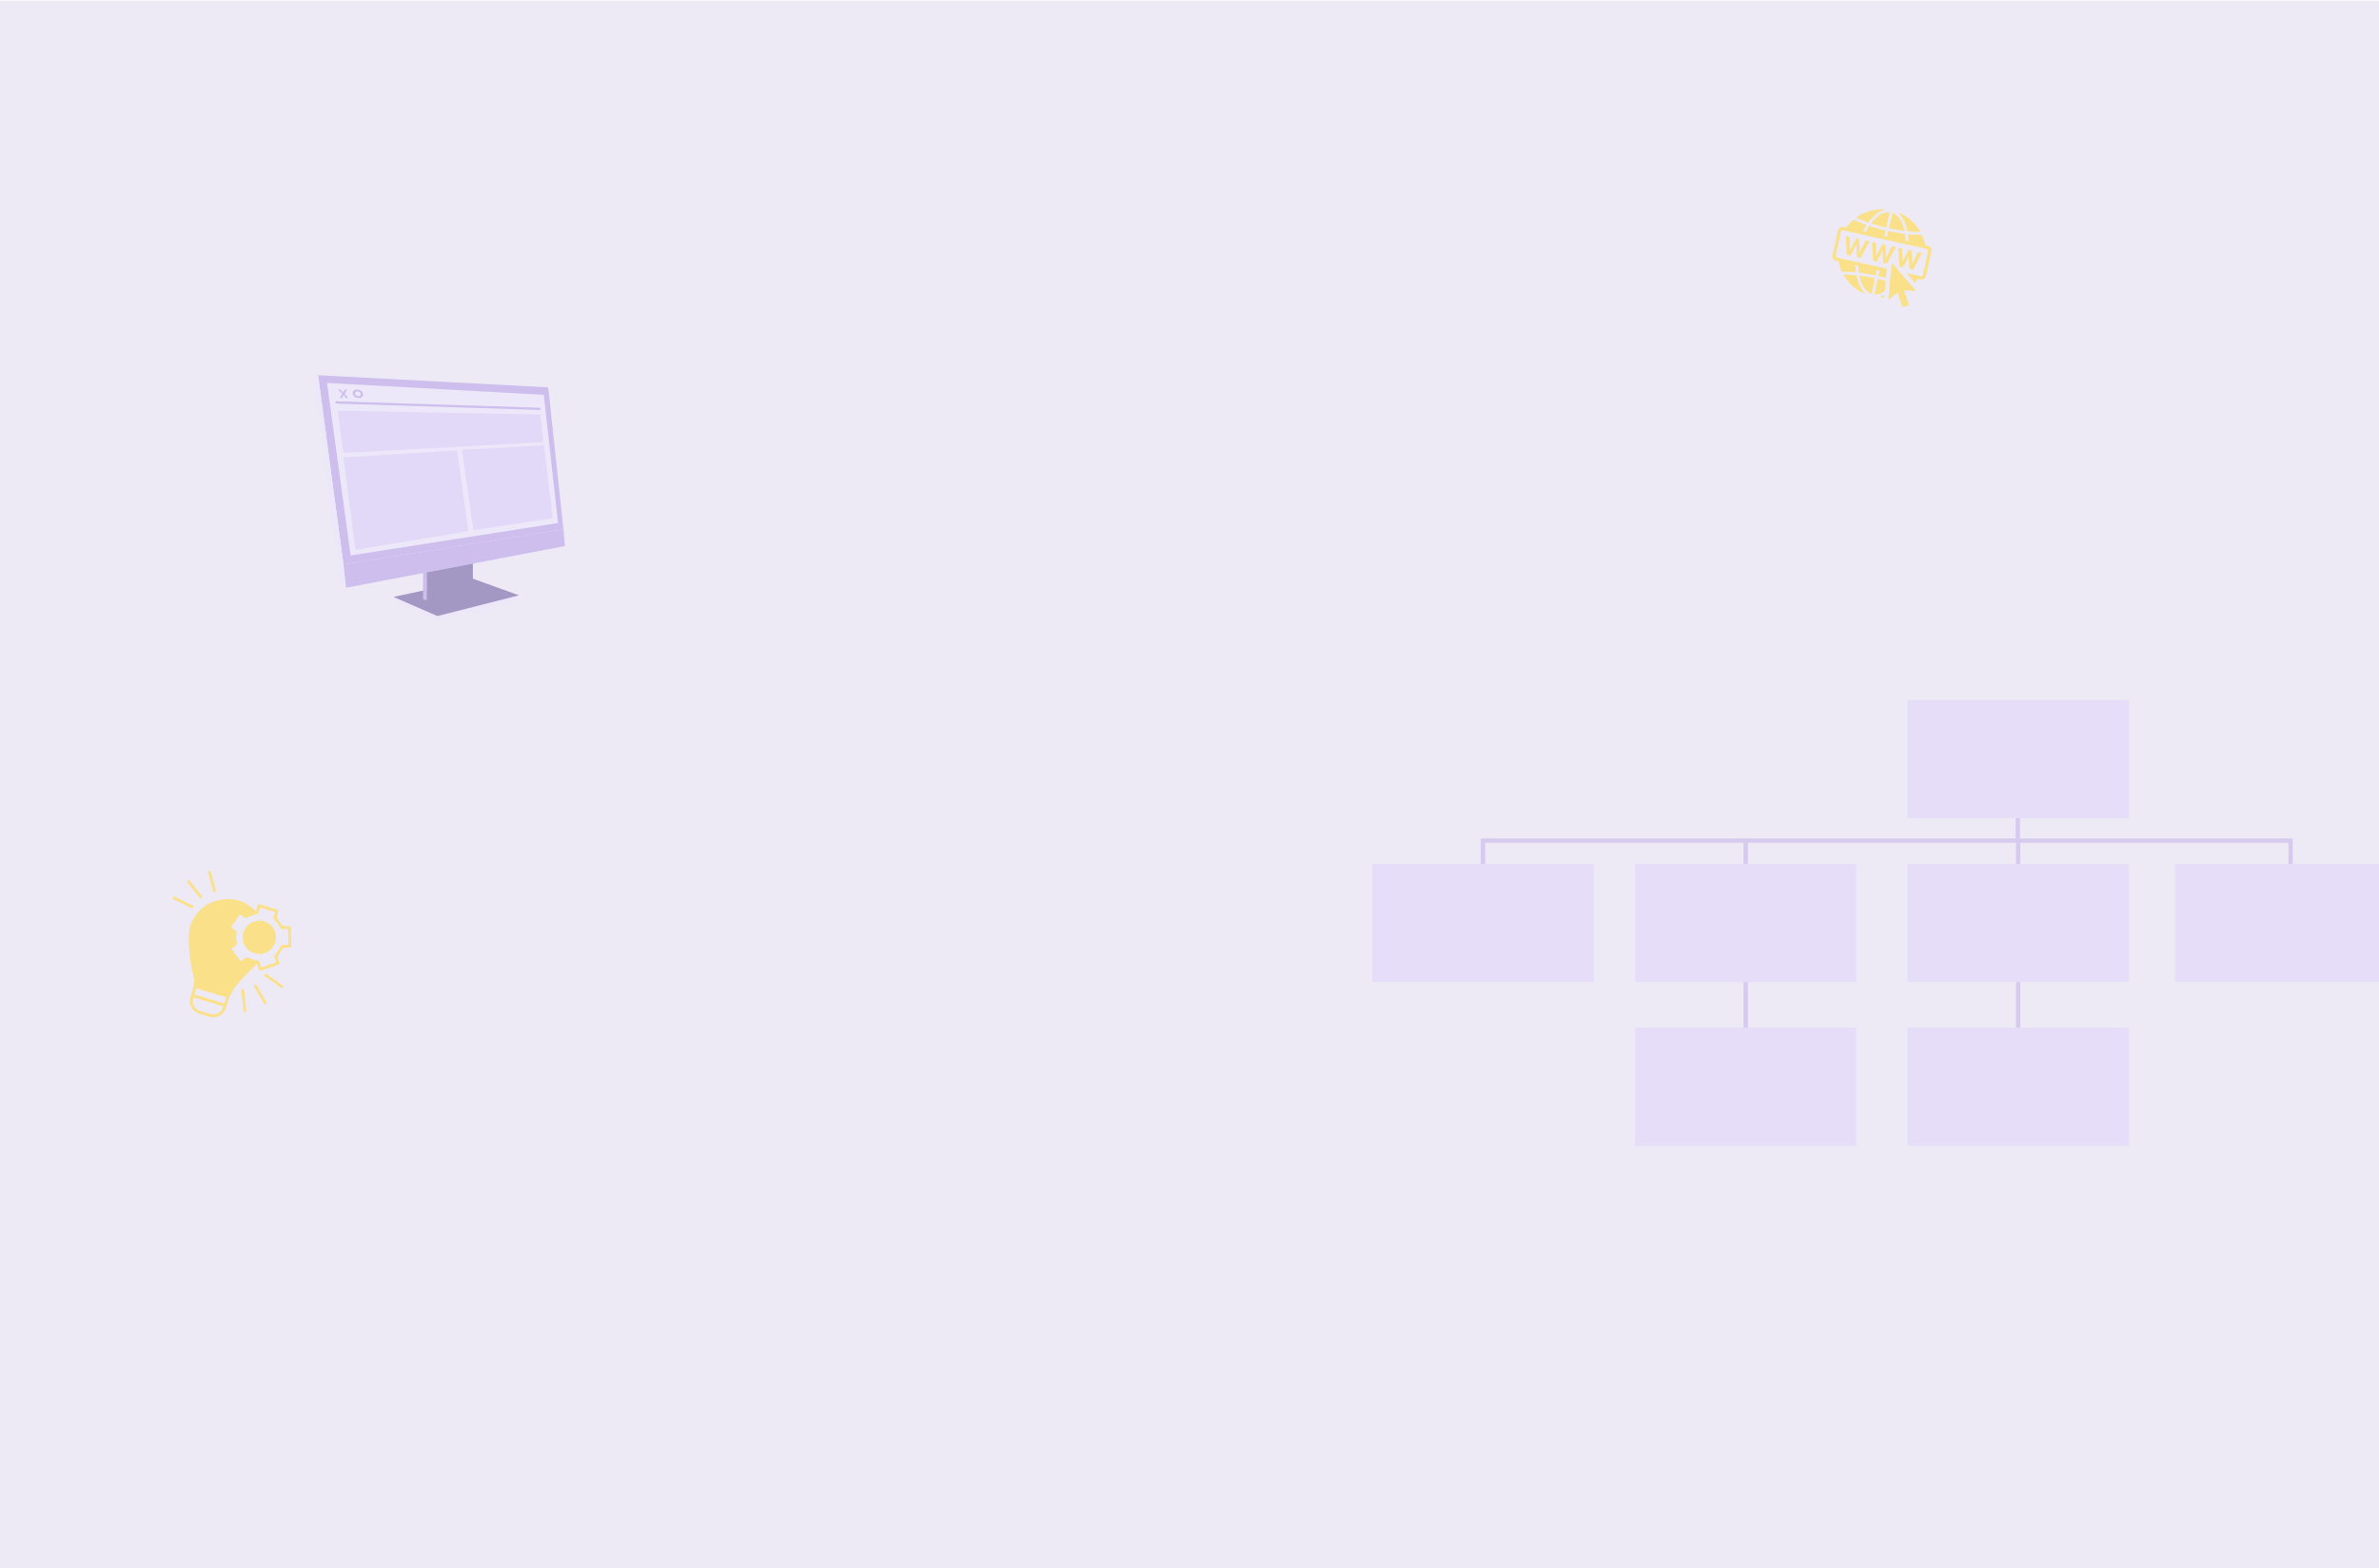
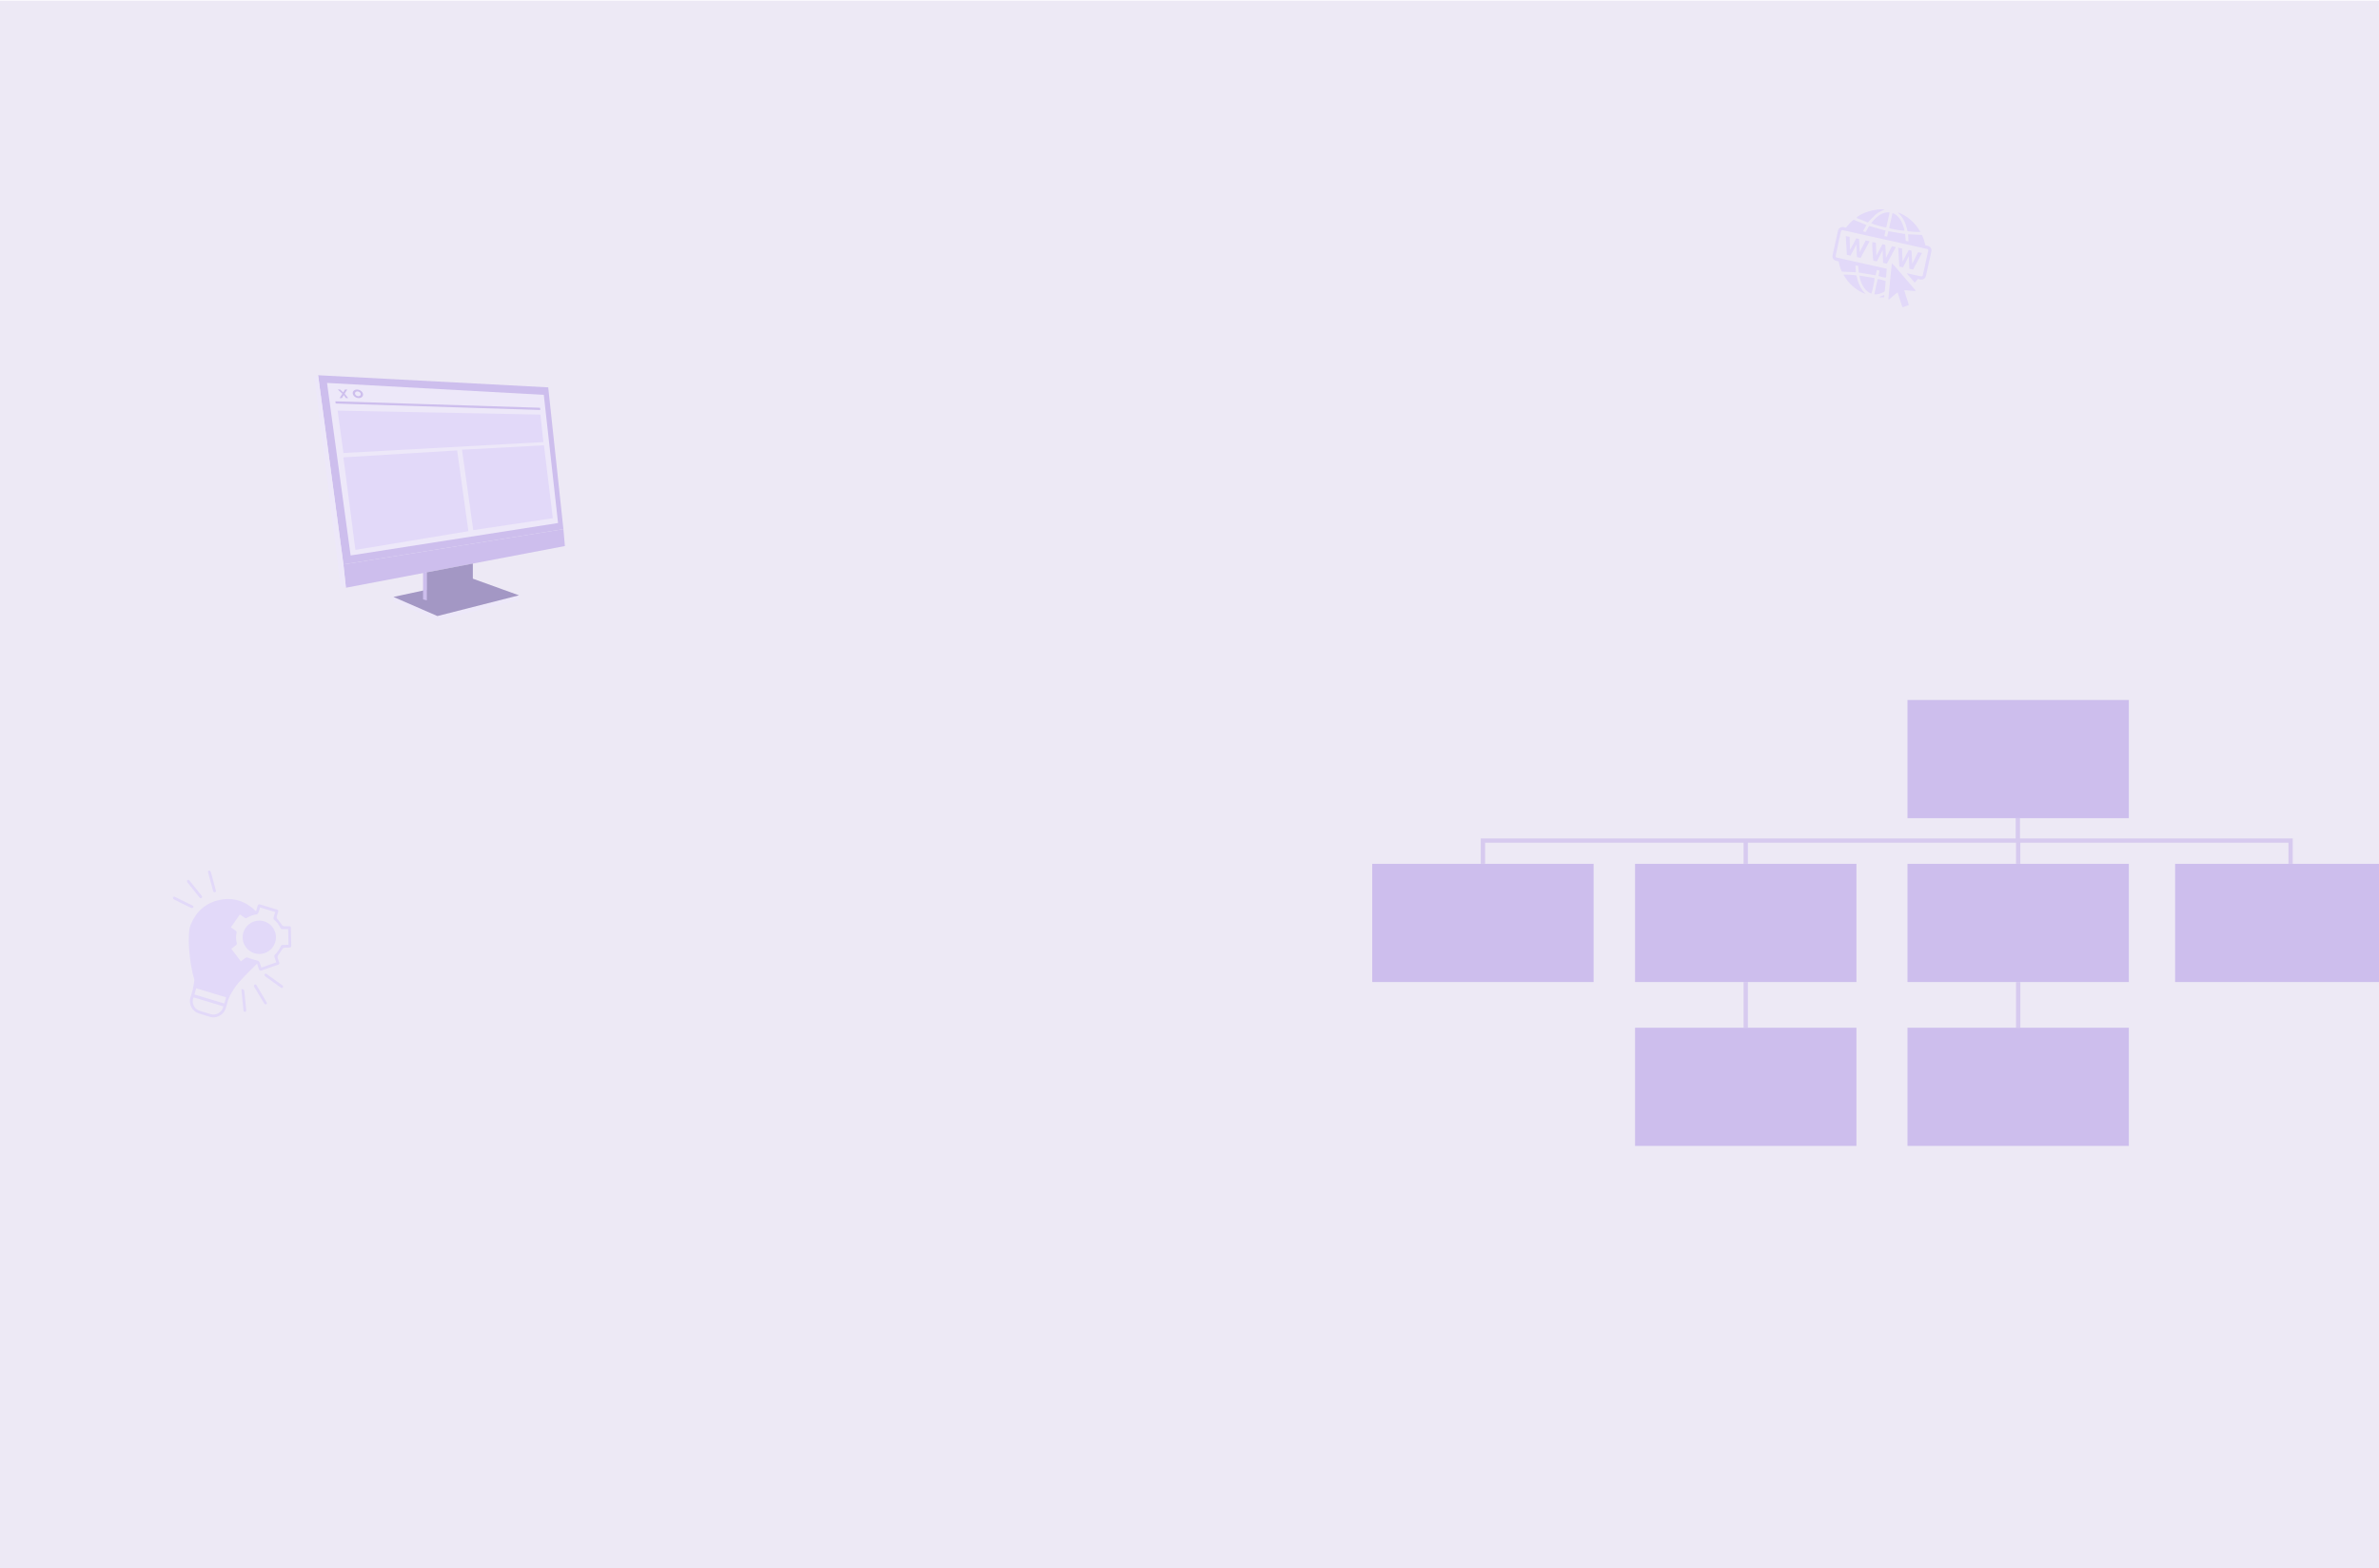
<svg xmlns="http://www.w3.org/2000/svg" id="Layer_1" data-name="Layer 1" viewBox="0 0 1638.4 1080">
  <rect y=".44" width="1638.4" height="1080" style="fill: #ede9f5;" />
  <g>
-     <rect x="1313.67" y="595.01" width="152.45" height="81.41" style="fill: #e2d9f9; opacity: .7;" />
-     <rect x="1313.67" y="482.14" width="152.45" height="81.41" style="fill: #e2d9f9; opacity: .7;" />
-     <rect x="1497.98" y="595.01" width="152.45" height="81.41" style="fill: #e2d9f9; opacity: .7;" />
-     <rect x="945.05" y="595.01" width="152.45" height="81.41" style="fill: #e2d9f9; opacity: .7;" />
-     <rect x="1313.67" y="707.89" width="152.45" height="81.41" style="fill: #e2d9f9; opacity: .7;" />
-     <rect x="1126.05" y="707.89" width="152.45" height="81.41" style="fill: #e2d9f9; opacity: .7;" />
-     <rect x="1126.05" y="595.01" width="152.45" height="81.41" style="fill: #e2d9f9; opacity: .7;" />
+     <rect x="1313.67" y="595.01" width="152.45" height="81.41" style="fill: #cdbeed;" />
+     <rect x="1313.67" y="482.14" width="152.45" height="81.41" style="fill: #cdbeed;" />
+     <rect x="1497.98" y="595.01" width="152.45" height="81.41" style="fill: #cdbeed;" />
+     <rect x="945.05" y="595.01" width="152.45" height="81.41" style="fill: #cdbeed;" />
+     <rect x="1313.67" y="707.89" width="152.45" height="81.41" style="fill: #cdbeed;" />
+     <rect x="1126.05" y="707.89" width="152.45" height="81.41" style="fill: #cdbeed;" />
+     <rect x="1126.05" y="595.01" width="152.45" height="81.41" style="fill: #cdbeed;" />
    <g style="opacity: .7;">
      <rect x="1200.8" y="676.42" width="2.97" height="31.47" style="fill: #cdbeed;" />
    </g>
    <g style="opacity: .7;">
      <rect x="1388.42" y="676.42" width="2.97" height="31.47" style="fill: #cdbeed;" />
    </g>
    <polygon points="1577.52 577.52 1576.03 577.52 1391.16 577.52 1391.16 563.55 1388.19 563.55 1388.19 577.52 1022.76 577.52 1021.28 577.52 1019.8 577.52 1019.8 595.01 1022.76 595.01 1022.76 580.49 1200.8 580.49 1200.8 595.01 1203.76 595.01 1203.76 580.49 1388.42 580.49 1388.42 595.01 1391.38 595.01 1391.38 580.49 1576.03 580.49 1576.03 595.01 1579 595.01 1579 577.52 1577.52 577.52" style="fill: #cdbeed; opacity: .7;" />
  </g>
  <g>
-     <path d="m1280.11,187.78c-.14-1.58-.28-3.05-.42-4.63l-1.88-.42c.1,1.6.19,3.15.29,4.81-3.2-.15-6.35-.3-9.58-.45-1.18-2.15-1.71-4.57-2.35-7.06-.55-.12-1.1-.21-1.63-.37-1.99-.58-2.88-2.04-2.43-4.06,1.2-5.47,2.47-10.94,3.63-16.42.46-2.21,2.47-3.23,4.29-2.69.4.12.81.19,1.31.3,1.58-1.97,3.16-3.92,5.23-5.43,2.93,1.22,5.83,2.43,8.8,3.67-.8,1.45-1.54,2.78-2.3,4.16.53.49,1.16.39,1.79.62.79-1.38,1.54-2.7,2.37-4.15,3.77,1.05,7.48,2.09,11.35,3.17l-.83,3.75,1.9.42.83-3.74c3.92.65,7.67,1.27,11.55,1.91.15,1.57.3,3.08.45,4.68l1.88.42c-.09-1.61-.17-3.16-.26-4.89,3.17.15,6.3.29,9.5.44,1.15,2.19,1.77,4.58,2.4,7.13.5.11,1.04.21,1.57.35,1.97.55,2.96,2.04,2.53,4.03-1.19,5.52-2.42,11.04-3.68,16.55-.47,2.05-2.03,2.99-4.1,2.62-.5-.09-.99-.22-1.49-.33-.73.85-1.39,1.63-2.16,2.54-1.82-2.11-3.56-4.14-5.51-6.4.59.06.88.07,1.16.13,2.69.59,5.38,1.2,8.07,1.79,1.51.33,1.63.25,1.98-1.31,1.16-5.2,2.32-10.4,3.47-15.6.33-1.5.24-1.64-1.3-1.99-9.21-2.06-18.42-4.1-27.63-6.16-9.58-2.13-19.15-4.27-28.73-6.4-1.92-.43-2.12-.31-2.55,1.65-1.1,5.06-2.19,10.13-3.28,15.2-.09.44-.11.9-.18,1.49.66.2,1.21.41,1.78.54,10.58,2.36,21.16,4.72,31.73,7.07.54.12,1.08.24,1.72.38-.18,2.12-.34,4.1-.51,6.05-.92.17-2.8-.23-5.21-1.09l.82-3.67-1.92-.43-.82,3.68c-3.94-.65-7.69-1.27-11.64-1.92Z" style="fill: #fae189;" />
-     <path d="m1310.32,211.66c-.87-1.8-1.27-3.52-1.83-5.19-.54-1.63-1.06-3.26-1.65-5.07-2.2,1.59-4.01,3.39-6.1,5.02-.11-.32-.22-.5-.21-.65.73-8.1,1.48-16.2,2.38-24.36,2.08,1.87,3.75,4.03,5.54,6.07,1.85,2.1,3.66,4.24,5.48,6.36,1.79,2.08,3.57,4.16,5.48,6.38-1.48.45-2.74,0-3.99-.05-1.28-.05-2.54-.3-4.04-.23,1.11,3.47,2.15,6.73,3.22,10.07-1.32.86-2.77,1.02-4.29,1.65Z" style="fill: #fae189;" />
-     <path d="m1302.95,169.62l2.66.59c-1.98,3.91-4.12,7.59-6.15,11.42l-2.57-.57c-.11-2.8-.22-5.58-.34-8.69-1.42,2.72-2.7,5.18-4.02,7.71l-2.34-.52c-.36-.99-1-11.67-.74-12.93l2.44.54c.11,2.87.22,5.78.34,9,1.49-2.83,2.82-5.37,4.19-7.97l1.97.44c.14,2.84.29,5.76.46,9.03,1.46-2.86,2.76-5.43,4.09-8.04Z" style="fill: #fae189;" />
-     <path d="m1307.29,170.58l2.63.59c.12,2.89.23,5.8.37,9.02,1.5-2.85,2.85-5.41,4.21-7.97.43.06.76.08,1.07.15.27.06.52.16.89.27.14,2.94.29,5.85.45,9.1,1.46-2.87,2.76-5.43,4.1-8.06l2.65.59c-1.96,3.88-4.1,7.56-6.13,11.39l-2.56-.57c-.12-2.77-.23-5.55-.36-8.66-1.43,2.73-2.72,5.21-4.03,7.72l-2.53-.56c-.25-4.27-.49-8.53-.75-13Z" style="fill: #fae189;" />
-     <path d="m1278.84,177.07c-.11-2.86-.22-5.6-.34-8.69-1.44,2.74-2.74,5.21-4.06,7.71l-2.52-.56c-.25-4.26-.5-8.51-.76-12.94l2.67.59c.1,2.86.2,5.73.3,8.6.06.02.13.04.19.05,1.35-2.54,2.69-5.09,4.06-7.68l1.93.43c.15,2.91.31,5.83.48,9.05,1.44-2.83,2.74-5.38,4.08-8.01l2.7.6c-2.1,3.88-4.14,7.63-6.19,11.4l-2.54-.57Z" style="fill: #fae189;" />
-     <path d="m1280.51,189.83c3.65.6,7.09,1.17,10.48,1.72.15,1.11-1.48,8.85-2.21,10.66-1.01-.22-1.82-.81-2.62-1.42-1.7-1.32-2.83-3.08-3.77-4.97-.89-1.8-1.43-3.72-1.89-5.99Z" style="fill: #fae189;" />
-     <path d="m1288.76,153.79c.07-.15.11-.34.22-.47,1.86-2.28,3.87-4.4,6.52-5.8,1.82-.96,3.67-1.4,5.77-1.23,0,1.2-.44,2.33-.66,3.48-.22,1.14-.5,2.27-.75,3.41-.26,1.17-.52,2.33-.77,3.45-1.53.04-9.07-2.06-10.33-2.83Z" style="fill: #fae189;" />
-     <path d="m1311.52,158.9c-1.62.08-9.32-1.23-10.48-1.79.76-3.42,1.52-6.85,2.31-10.36,1.41.4,2.46,1.21,3.43,2.14,1.93,1.86,3.1,4.17,3.93,6.68.36,1.08.84,2.15.82,3.34Z" style="fill: #fae189;" />
-     <path d="m1269.51,189.18c3.18-.11,6.03.18,8.95.46,1.1,4.89,2.76,9.43,6.52,12.92-6.7-2.54-11.73-6.97-15.47-13.38Z" style="fill: #fae189;" />
-     <path d="m1297.91,144.44c-2.34.74-4.51,1.84-6.31,3.5-1.77,1.63-3.41,3.42-5.26,5.3-2.5-1-5.16-2.07-7.88-3.16,2.85-3.51,14.35-6.85,19.45-5.64Z" style="fill: #fae189;" />
-     <path d="m1307.37,146.34c6.54,2.65,11.55,7.06,15.24,13.42-3.08.07-5.91-.15-8.87-.46-.21-.81-.43-1.61-.63-2.42-.76-3.02-1.96-5.84-3.96-8.26-.59-.71-1.26-1.36-1.89-2.03.04-.08.08-.16.11-.24Z" style="fill: #fae189;" />
-     <path d="m1293.14,192.22c1.99.16,3.65.86,5.48,1.36-.1,1.34-.18,2.58-.28,3.82-.06.79-.15,1.58-.22,2.36-.05.53-.19.99-.7,1.28-1.97,1.12-4.03,1.91-6.54,1.7.65-3.56,1.52-7,2.27-10.53Z" style="fill: #fae189;" />
-     <path d="m1294.32,204.53c1.06-.42,2.12-.84,3.22-1.28.37.46.17.92-.03,1.54-1.05,0-2.11-.02-3.17-.03,0-.08-.01-.15-.02-.23Z" style="fill: #fae189;" />
+     <path d="m1280.11,187.78c-.14-1.58-.28-3.05-.42-4.63l-1.88-.42c.1,1.6.19,3.15.29,4.81-3.2-.15-6.35-.3-9.58-.45-1.18-2.15-1.71-4.57-2.35-7.06-.55-.12-1.1-.21-1.63-.37-1.99-.58-2.88-2.04-2.43-4.06,1.2-5.47,2.47-10.94,3.63-16.42.46-2.21,2.47-3.23,4.29-2.69.4.12.81.19,1.31.3,1.58-1.97,3.16-3.92,5.23-5.43,2.93,1.22,5.83,2.43,8.8,3.67-.8,1.45-1.54,2.78-2.3,4.16.53.49,1.16.39,1.79.62.79-1.38,1.54-2.7,2.37-4.15,3.77,1.05,7.48,2.09,11.35,3.17-.28,1.27-.55,2.47-.83,3.75l1.9.42c.28-1.24.55-2.45.83-3.74,3.92.65,7.67,1.27,11.55,1.91.15,1.57.3,3.08.45,4.68l1.88.42c-.09-1.61-.17-3.16-.26-4.89,3.17.15,6.3.29,9.5.44,1.15,2.19,1.77,4.58,2.4,7.13.5.11,1.04.21,1.57.35,1.97.55,2.96,2.04,2.53,4.03-1.19,5.52-2.42,11.04-3.68,16.55-.47,2.05-2.03,2.99-4.1,2.62-.5-.09-.99-.22-1.49-.33-.73.85-1.39,1.63-2.16,2.54-1.82-2.11-3.56-4.14-5.51-6.4.59.06.88.07,1.16.13,2.69.59,5.38,1.2,8.07,1.79,1.51.33,1.63.25,1.98-1.31,1.16-5.2,2.32-10.4,3.47-15.6.33-1.5.24-1.64-1.3-1.99-9.21-2.06-18.42-4.1-27.63-6.16-9.58-2.13-19.15-4.27-28.73-6.4-1.92-.43-2.12-.31-2.55,1.65-1.1,5.06-2.19,10.13-3.28,15.2-.09.44-.11.9-.18,1.49.66.2,1.21.41,1.78.54,10.58,2.36,21.16,4.72,31.73,7.07.54.12,1.08.24,1.72.38-.18,2.12-.34,4.1-.51,6.05-.92.17-2.8-.23-5.21-1.09.26-1.17.53-2.37.82-3.67-.69-.15-1.21-.27-1.92-.43-.27,1.2-.53,2.4-.82,3.68-3.94-.65-7.69-1.27-11.64-1.92Z" style="fill: #e2d9f9;" />
+     <path d="m1310.32,211.66c-.87-1.8-1.27-3.52-1.83-5.19-.54-1.63-1.06-3.26-1.65-5.07-2.2,1.59-4.01,3.39-6.1,5.02-.11-.32-.22-.5-.21-.65.73-8.1,1.48-16.2,2.38-24.36,2.08,1.87,3.75,4.03,5.54,6.07,1.85,2.1,3.66,4.24,5.48,6.36,1.79,2.08,3.57,4.16,5.48,6.38-1.48.45-2.74,0-3.99-.05-1.28-.05-2.54-.3-4.04-.23,1.11,3.47,2.15,6.73,3.22,10.07-1.32.86-2.77,1.02-4.29,1.65Z" style="fill: #e2d9f9;" />
+     <path d="m1302.95,169.62l2.66.59c-1.98,3.91-4.12,7.59-6.15,11.42-.86-.19-1.66-.37-2.57-.57-.11-2.8-.22-5.58-.34-8.69-1.42,2.72-2.7,5.18-4.02,7.71-.82-.18-1.57-.35-2.34-.52-.36-.99-1-11.67-.74-12.93l2.44.54c.11,2.87.22,5.78.34,9,1.49-2.83,2.82-5.37,4.19-7.97.64.14,1.21.27,1.97.44.14,2.84.29,5.76.46,9.03,1.46-2.86,2.76-5.43,4.09-8.04Z" style="fill: #e2d9f9;" />
+     <path d="m1307.29,170.58c1.02.23,1.74.39,2.63.59.12,2.89.23,5.8.37,9.02,1.5-2.85,2.85-5.41,4.21-7.97.43.06.76.08,1.07.15.27.06.52.16.89.27.14,2.94.29,5.85.45,9.1,1.46-2.87,2.76-5.43,4.1-8.06.87.19,1.67.37,2.65.59-1.96,3.88-4.1,7.56-6.13,11.39l-2.56-.57c-.12-2.77-.23-5.55-.36-8.66-1.43,2.73-2.72,5.21-4.03,7.72-.87-.19-1.63-.36-2.53-.56-.25-4.27-.49-8.53-.75-13Z" style="fill: #e2d9f9;" />
+     <path d="m1278.84,177.07c-.11-2.86-.22-5.6-.34-8.69-1.44,2.74-2.74,5.21-4.06,7.71l-2.52-.56c-.25-4.26-.5-8.51-.76-12.94l2.67.59c.1,2.86.2,5.73.3,8.6.06.02.13.04.19.05,1.35-2.54,2.69-5.09,4.06-7.68.66.15,1.23.27,1.93.43.15,2.91.31,5.83.48,9.05,1.44-2.83,2.74-5.38,4.08-8.01l2.7.6c-2.1,3.88-4.14,7.63-6.19,11.4-.89-.2-1.65-.37-2.54-.57Z" style="fill: #e2d9f9;" />
+     <path d="m1280.51,189.83c3.65.6,7.09,1.17,10.48,1.72.15,1.11-1.48,8.85-2.21,10.66-1.01-.22-1.82-.81-2.62-1.42-1.7-1.32-2.83-3.08-3.77-4.97-.89-1.8-1.43-3.72-1.89-5.99Z" style="fill: #e2d9f9;" />
+     <path d="m1288.76,153.79c.07-.15.11-.34.22-.47,1.86-2.28,3.87-4.4,6.52-5.8,1.82-.96,3.67-1.4,5.77-1.23,0,1.2-.44,2.33-.66,3.48-.22,1.14-.5,2.27-.75,3.41-.26,1.17-.52,2.33-.77,3.45-1.53.04-9.07-2.06-10.33-2.83Z" style="fill: #e2d9f9;" />
+     <path d="m1311.52,158.9c-1.62.08-9.32-1.23-10.48-1.79.76-3.42,1.52-6.85,2.31-10.36,1.41.4,2.46,1.21,3.43,2.14,1.93,1.86,3.1,4.17,3.93,6.68.36,1.08.84,2.15.82,3.34Z" style="fill: #e2d9f9;" />
+     <path d="m1269.51,189.18c3.18-.11,6.03.18,8.95.46,1.1,4.89,2.76,9.43,6.52,12.92-6.7-2.54-11.73-6.97-15.47-13.38Z" style="fill: #e2d9f9;" />
+     <path d="m1297.91,144.44c-2.34.74-4.51,1.84-6.31,3.5-1.77,1.63-3.41,3.42-5.26,5.3-2.5-1-5.16-2.07-7.88-3.16,2.85-3.51,14.35-6.85,19.45-5.64Z" style="fill: #e2d9f9;" />
+     <path d="m1307.37,146.34c6.54,2.65,11.55,7.06,15.24,13.42-3.08.07-5.91-.15-8.87-.46-.21-.81-.43-1.61-.63-2.42-.76-3.02-1.96-5.84-3.96-8.26-.59-.71-1.26-1.36-1.89-2.03.04-.08.08-.16.11-.24Z" style="fill: #e2d9f9;" />
+     <path d="m1293.14,192.22c1.99.16,3.65.86,5.48,1.36-.1,1.34-.18,2.58-.28,3.82-.06.79-.15,1.58-.22,2.36-.05.53-.19.99-.7,1.28-1.97,1.12-4.03,1.91-6.54,1.7.65-3.56,1.52-7,2.27-10.53Z" style="fill: #e2d9f9;" />
+     <path d="m1294.32,204.53c1.06-.42,2.12-.84,3.22-1.28.37.46.17.92-.03,1.54-1.05,0-2.11-.02-3.17-.03,0-.08-.01-.15-.02-.23Z" style="fill: #e2d9f9;" />
  </g>
  <g>
    <polygon points="270.96 411.16 270.96 414.15 301.28 427.41 301.28 424.33 270.96 411.16" style="fill: #ede8f9;" />
    <polygon points="357.41 410.05 357.41 413.04 301.28 427.41 301.28 424.33 357.41 410.05" style="fill: #ede8f9;" />
    <polygon points="236.51 388.76 388.02 364.48 377.56 266.81 219.07 258.46 236.51 388.76" style="fill: #cdbeed;" />
    <polygon points="374.51 271.97 225.22 263.76 241.47 382.6 384.32 360.26 374.51 271.97" style="fill: #ede8f9;" />
    <polygon points="238.22 404.83 389.04 376.11 388.02 364.48 236.51 388.76 238.22 404.83" style="fill: #cdbeed;" />
    <polygon points="238.22 404.83 234.63 403.75 216.5 259.65 219.07 258.46 236.51 388.76 238.22 404.83" style="fill: #ede8f9;" />
    <polygon points="325.64 388.18 325.64 398.59 357.41 410.05 301.23 424.33 270.96 411.16 293.71 406.26 293.67 394.27 325.64 388.18" style="fill: #a397c4;" />
    <polygon points="291.36 394.6 291.36 412.87 293.96 413.51 293.97 394.1 291.36 394.6" style="fill: #cdbeed;" />
    <polygon points="372.18 285.57 232.52 282.85 236.51 312.03 374.24 304.5 372.18 285.57" style="fill: #e2d9f9;" />
    <polygon points="372.09 282.4 231.18 277.96 230.95 276.41 371.93 280.86 372.09 282.4" style="fill: #cdbeed;" />
-     <path d="m247.09,274.21c-1.93,0-3.78-1.33-4.12-2.95s.95-2.95,2.89-2.95,3.78,1.33,4.12,2.95-.95,2.95-2.89,2.95Zm-.96-4.61c-1.08,0-1.81.74-1.62,1.66s1.23,1.66,2.31,1.66,1.81-.74,1.62-1.66-1.23-1.66-2.31-1.66Z" style="fill: #cdbeed;" />
+     <path d="m247.09,274.21c-1.93,0-3.78-1.33-4.12-2.95s.95-2.95,2.89-2.95,3.78,1.33,4.12,2.95c.34,1.63-.95,2.95-2.89,2.95Zm-.96-4.61c-1.08,0-1.81.74-1.62,1.66s1.23,1.66,2.31,1.66,1.81-.74,1.62-1.66c-.19-.91-1.23-1.66-2.31-1.66Z" style="fill: #cdbeed;" />
    <polygon points="238.22 274.21 236.77 272.09 235.48 274.21 233.89 274.21 235.79 271.2 232.63 268.3 234.23 268.3 236.36 270.32 237.57 268.3 239.17 268.3 237.33 271.2 239.81 274.21 238.22 274.21" style="fill: #cdbeed;" />
    <polygon points="314.83 310.24 236.51 315.03 244.76 378.76 322.58 365.87 314.83 310.24" style="fill: #e2d9f9;" />
    <polygon points="374.62 306.74 318.18 309.75 325.91 365.14 380.73 356.94 374.62 306.74" style="fill: #e2d9f9;" />
  </g>
  <g>
-     <path d="m200.37,639.14c-.02-.86-.43-1.23-1.29-1.19-1.16.05-2.33.11-3.49.04-.42-.03-.93-.33-1.21-.67-1.21-1.49-2.37-3.02-3.49-4.58-.23-.32-.41-.85-.33-1.22.25-1.13.61-2.25.99-3.35.32-.93,0-1.45-.9-1.72-3.81-1.14-7.62-2.29-11.43-3.45-.95-.29-1.53-.05-1.8.97-.31,1.19-.7,2.36-1.09,3.66-7.13-6.85-15.42-9.76-25.02-7.76-9.57,1.99-16.13,7.83-19.91,16.86h0c-2.68,6.08-1.27,25.86,2.48,38.29-.35,2.15-.61,4.32-1.09,6.45-.43,1.92-1.13,3.77-1.67,5.67-1.33,4.68,1.32,9.56,5.96,10.99,2.5.77,4.99,1.53,7.5,2.26,2.13.62,4.21.39,6.21-.56,2.51-1.19,4.06-3.2,4.88-5.82.84-2.68,1.33-5.55,2.61-8,1.74-3.32,3.79-6.57,6.24-9.39,3.86-4.43,8.18-8.46,12.49-12.85.52,1.49.95,2.64,1.33,3.82.3.92.84,1.18,1.75.86,3.79-1.33,7.58-2.65,11.37-3.96.85-.29,1.14-.79.82-1.66-.4-1.09-.83-2.18-1.12-3.31-.1-.4.03-.98.26-1.34,1.06-1.64,2.19-3.25,3.33-4.83.19-.27.58-.53.89-.55,1.24-.09,2.48-.1,3.72-.11.85-.01,1.25-.42,1.24-1.27-.09-4.09-.18-8.18-.26-12.27Zm-55,59.46c-2.67-.75-5.32-1.56-7.96-2.41-3.75-1.21-5.67-5.47-4.14-9.23,6.82,2.06,13.65,4.12,20.55,6.21-.64,3.79-4.8,6.46-8.45,5.43Zm9.1-7.4c-6.87-2.08-13.68-4.13-20.59-6.22.42-1.37.84-2.77,1.28-4.24,6.82,2.06,13.64,4.12,20.59,6.22-.43,1.43-.85,2.8-1.28,4.24Zm40.36-40.36c-.73,0-1.2.24-1.49.94-.91,2.27-2.34,4.18-4.09,5.88-.3.29-.35,1.04-.23,1.5.33,1.23.81,2.42,1.25,3.7-3.44,1.21-6.77,2.37-10.27,3.6-.41-1.17-.85-2.27-1.17-3.41-.25-.9-.76-1.2-1.67-1.42-2.09-.5-4.15-1.12-6.16-1.87-.91-.34-1.56-.37-2.3.26-.88.74-1.83,1.4-2.82,2.16-2.23-2.94-4.37-5.77-6.58-8.67,1.04-.79,1.98-1.54,2.96-2.23.7-.49.99-1.01.76-1.92-.55-2.2-.63-4.45-.12-6.68.18-.79-.08-1.29-.74-1.72-1.03-.68-2.03-1.41-3.15-2.19,2.08-2.99,4.1-5.9,6.19-8.91,1.1.75,2.15,1.41,3.13,2.16.63.47,1.16.55,1.85.12,2-1.25,4.21-1.94,6.54-2.32.46-.07,1.03-.6,1.22-1.05.48-1.18.78-2.43,1.17-3.72,3.51,1.06,6.91,2.09,10.42,3.15-.38,1.26-.71,2.45-1.11,3.62-.26.75-.1,1.3.51,1.8,1.8,1.48,3.15,3.31,4.11,5.43.31.68.72.96,1.49.91,1.27-.07,2.55-.04,3.93-.05.07,3.65.14,7.2.22,10.84-1.39.03-2.63.09-3.86.09Z" style="fill: #fae189;" />
-     <path d="m133.1,625.07c.43-.6-.01-1.11-.63-1.41-1.19-.58-2.38-1.17-3.56-1.75-2.84-1.4-5.68-2.8-8.81-4.34-.25.11-.97.26-1.01.51-.06.43.18,1.17.52,1.34,4,2.05,8.03,4.04,12.09,5.97.36.17,1.19,0,1.41-.31Z" style="fill: #fae189;" />
-     <path d="m137.22,617.96c.42.52.89,1.07,1.59.53.77-.59.33-1.2-.12-1.76-2.69-3.35-5.38-6.69-8.07-10.03-.2-.25-.45-.45-.76-.76-.34.16-.92.27-.97.48-.09.44-.05,1.06.21,1.39,2.68,3.41,5.4,6.77,8.12,10.15Z" style="fill: #fae189;" />
-     <path d="m168.79,687.95c-.19-1.88-.33-3.76-.6-5.62-.06-.39-.54-.81-.94-1.01-.31-.16-.79,0-1.19.01.1.21.19.41.29.62,0,.28-.03.56,0,.83.43,4.31.87,8.62,1.3,12.92.07.67.19,1.37,1.09,1.25.87-.11.88-.79.82-1.47-.25-2.51-.51-5.03-.77-7.54Z" style="fill: #fae189;" />
-     <path d="m176.88,678.96c-.34-.58-.75-1.17-1.52-.7-.71.44-.52,1.06-.15,1.68,1.07,1.79,2.13,3.59,3.19,5.38,1.15,1.93,2.27,3.88,3.47,5.78.22.35.69.63,1.09.74.23.06.57-.29.97-.52-.19-.5-.29-.92-.5-1.28-2.18-3.7-4.37-7.39-6.56-11.09Z" style="fill: #fae189;" />
-     <path d="m194.17,678.48c-3.39-2.43-6.77-4.86-10.16-7.3-.23-.16-.46-.31-.91-.62-.3.18-.96.4-.96.63,0,.46.22,1.1.58,1.36,3.42,2.53,6.89,4.99,10.34,7.47.58.41,1.19.89,1.76.09.56-.78-.05-1.22-.64-1.64Z" style="fill: #fae189;" />
-     <path d="m143.47,601.54c1.07,3.95,2.15,7.9,3.23,11.85.08.31.15.68.36.87.23.21.64.35.95.32.26-.03.49-.34.76-.55-.09-.43-.14-.78-.23-1.12-.65-2.44-1.32-4.89-1.97-7.33-.46-1.71-.86-3.43-1.41-5.1-.13-.4-.77-.91-1.15-.89-.75.04-.87.7-.68,1.37.05.19.09.39.14.59Z" style="fill: #fae189;" />
-     <path d="m181.92,634.61c-6.03-1.83-12.5,1.65-14.32,7.72-1.81,6.02,1.59,12.39,7.61,14.26,6.04,1.88,12.5-1.56,14.33-7.63,1.84-6.09-1.57-12.51-7.63-14.35Z" style="fill: #fae189;" />
+     <path d="m200.37,639.14c-.02-.86-.43-1.23-1.29-1.19-1.16.05-2.33.11-3.49.04-.42-.03-.93-.33-1.21-.67-1.21-1.49-2.37-3.02-3.49-4.58-.23-.32-.41-.85-.33-1.22.25-1.13.61-2.25.99-3.35.32-.93,0-1.45-.9-1.72-3.81-1.14-7.62-2.29-11.43-3.45-.95-.29-1.53-.05-1.8.97-.31,1.19-.7,2.36-1.09,3.66-7.13-6.85-15.42-9.76-25.02-7.76-9.57,1.99-16.13,7.83-19.91,16.86h0c-2.68,6.08-1.27,25.86,2.48,38.29-.35,2.15-.61,4.32-1.09,6.45-.43,1.92-1.13,3.77-1.67,5.67-1.33,4.68,1.32,9.56,5.96,10.99,2.5.77,4.99,1.53,7.5,2.26,2.13.62,4.21.39,6.21-.56,2.51-1.19,4.06-3.2,4.88-5.82.84-2.68,1.33-5.55,2.61-8,1.74-3.32,3.79-6.57,6.24-9.39,3.86-4.43,8.18-8.46,12.49-12.85.52,1.49.95,2.64,1.33,3.82.3.92.84,1.18,1.75.86,3.79-1.33,7.58-2.65,11.37-3.96.85-.29,1.14-.79.82-1.66-.4-1.09-.83-2.18-1.12-3.31-.1-.4.03-.98.26-1.34,1.06-1.64,2.19-3.25,3.33-4.83.19-.27.58-.53.89-.55,1.24-.09,2.48-.1,3.72-.11.85-.01,1.25-.42,1.24-1.27-.09-4.09-.18-8.18-.26-12.27Zm-55,59.46c-2.67-.75-5.32-1.56-7.96-2.41-3.75-1.21-5.67-5.47-4.14-9.23,6.82,2.06,13.65,4.12,20.55,6.21-.64,3.79-4.8,6.46-8.45,5.43Zm9.1-7.4c-6.87-2.08-13.68-4.13-20.59-6.22.42-1.37.84-2.77,1.28-4.24,6.82,2.06,13.64,4.12,20.59,6.22-.43,1.43-.85,2.8-1.28,4.24Zm40.36-40.36c-.73,0-1.2.24-1.49.94-.91,2.27-2.34,4.18-4.09,5.88-.3.29-.35,1.04-.23,1.5.33,1.23.81,2.42,1.25,3.7-3.44,1.21-6.77,2.37-10.27,3.6-.41-1.17-.85-2.27-1.17-3.41-.25-.9-.76-1.2-1.67-1.42-2.09-.5-4.15-1.12-6.16-1.87-.91-.34-1.56-.37-2.3.26-.88.74-1.83,1.4-2.82,2.16-2.23-2.94-4.37-5.77-6.58-8.67,1.04-.79,1.98-1.54,2.96-2.23.7-.49.99-1.01.76-1.92-.55-2.2-.63-4.45-.12-6.68.18-.79-.08-1.29-.74-1.72-1.03-.68-2.03-1.41-3.15-2.19,2.08-2.99,4.1-5.9,6.19-8.91,1.1.75,2.15,1.41,3.13,2.16.63.47,1.16.55,1.85.12,2-1.25,4.21-1.94,6.54-2.32.46-.07,1.03-.6,1.22-1.05.48-1.18.78-2.43,1.17-3.72,3.51,1.06,6.91,2.09,10.42,3.15-.38,1.26-.71,2.45-1.11,3.62-.26.75-.1,1.3.51,1.8,1.8,1.48,3.15,3.31,4.11,5.43.31.68.72.96,1.49.91,1.27-.07,2.55-.04,3.93-.05.07,3.65.14,7.2.22,10.84-1.39.03-2.63.09-3.86.09Z" style="fill: #e2d9f9;" />
+     <path d="m133.1,625.07c.43-.6-.01-1.11-.63-1.41-1.19-.58-2.38-1.17-3.56-1.75-2.84-1.4-5.68-2.8-8.81-4.34-.25.11-.97.26-1.01.51-.06.43.18,1.17.52,1.34,4,2.05,8.03,4.04,12.09,5.97.36.17,1.19,0,1.41-.31Z" style="fill: #e2d9f9;" />
+     <path d="m137.22,617.96c.42.52.89,1.07,1.59.53.77-.59.33-1.2-.12-1.76-2.69-3.35-5.38-6.69-8.07-10.03-.2-.25-.45-.45-.76-.76-.34.16-.92.27-.97.48-.09.44-.05,1.06.21,1.39,2.68,3.41,5.4,6.77,8.12,10.15Z" style="fill: #e2d9f9;" />
+     <path d="m168.79,687.95c-.19-1.88-.33-3.76-.6-5.62-.06-.39-.54-.81-.94-1.01-.31-.16-.79,0-1.19.01.1.21.19.41.29.62,0,.28-.03.56,0,.83.43,4.31.87,8.62,1.3,12.92.07.67.19,1.37,1.09,1.25.87-.11.88-.79.82-1.47-.25-2.51-.51-5.03-.77-7.54Z" style="fill: #e2d9f9;" />
+     <path d="m176.88,678.96c-.34-.58-.75-1.17-1.52-.7-.71.44-.52,1.06-.15,1.68,1.07,1.79,2.13,3.59,3.19,5.38,1.15,1.93,2.27,3.88,3.47,5.78.22.35.69.63,1.09.74.23.06.57-.29.97-.52-.19-.5-.29-.92-.5-1.28-2.18-3.7-4.37-7.39-6.56-11.09Z" style="fill: #e2d9f9;" />
+     <path d="m194.17,678.48c-3.39-2.43-6.77-4.86-10.16-7.3-.23-.16-.46-.31-.91-.62-.3.18-.96.4-.96.63,0,.46.22,1.1.58,1.36,3.42,2.53,6.89,4.99,10.34,7.47.58.41,1.19.89,1.76.09.56-.78-.05-1.22-.64-1.64Z" style="fill: #e2d9f9;" />
+     <path d="m143.47,601.54c1.07,3.95,2.15,7.9,3.23,11.85.08.31.15.68.36.87.23.21.64.35.95.32.26-.03.49-.34.76-.55-.09-.43-.14-.78-.23-1.12-.65-2.44-1.32-4.89-1.97-7.33-.46-1.71-.86-3.43-1.41-5.1-.13-.4-.77-.91-1.15-.89-.75.04-.87.7-.68,1.37.05.19.09.39.14.59Z" style="fill: #e2d9f9;" />
+     <path d="m181.92,634.61c-6.03-1.83-12.5,1.65-14.32,7.72-1.81,6.02,1.59,12.39,7.61,14.26,6.04,1.88,12.5-1.56,14.33-7.63,1.84-6.09-1.57-12.51-7.63-14.35Z" style="fill: #e2d9f9;" />
  </g>
</svg>
